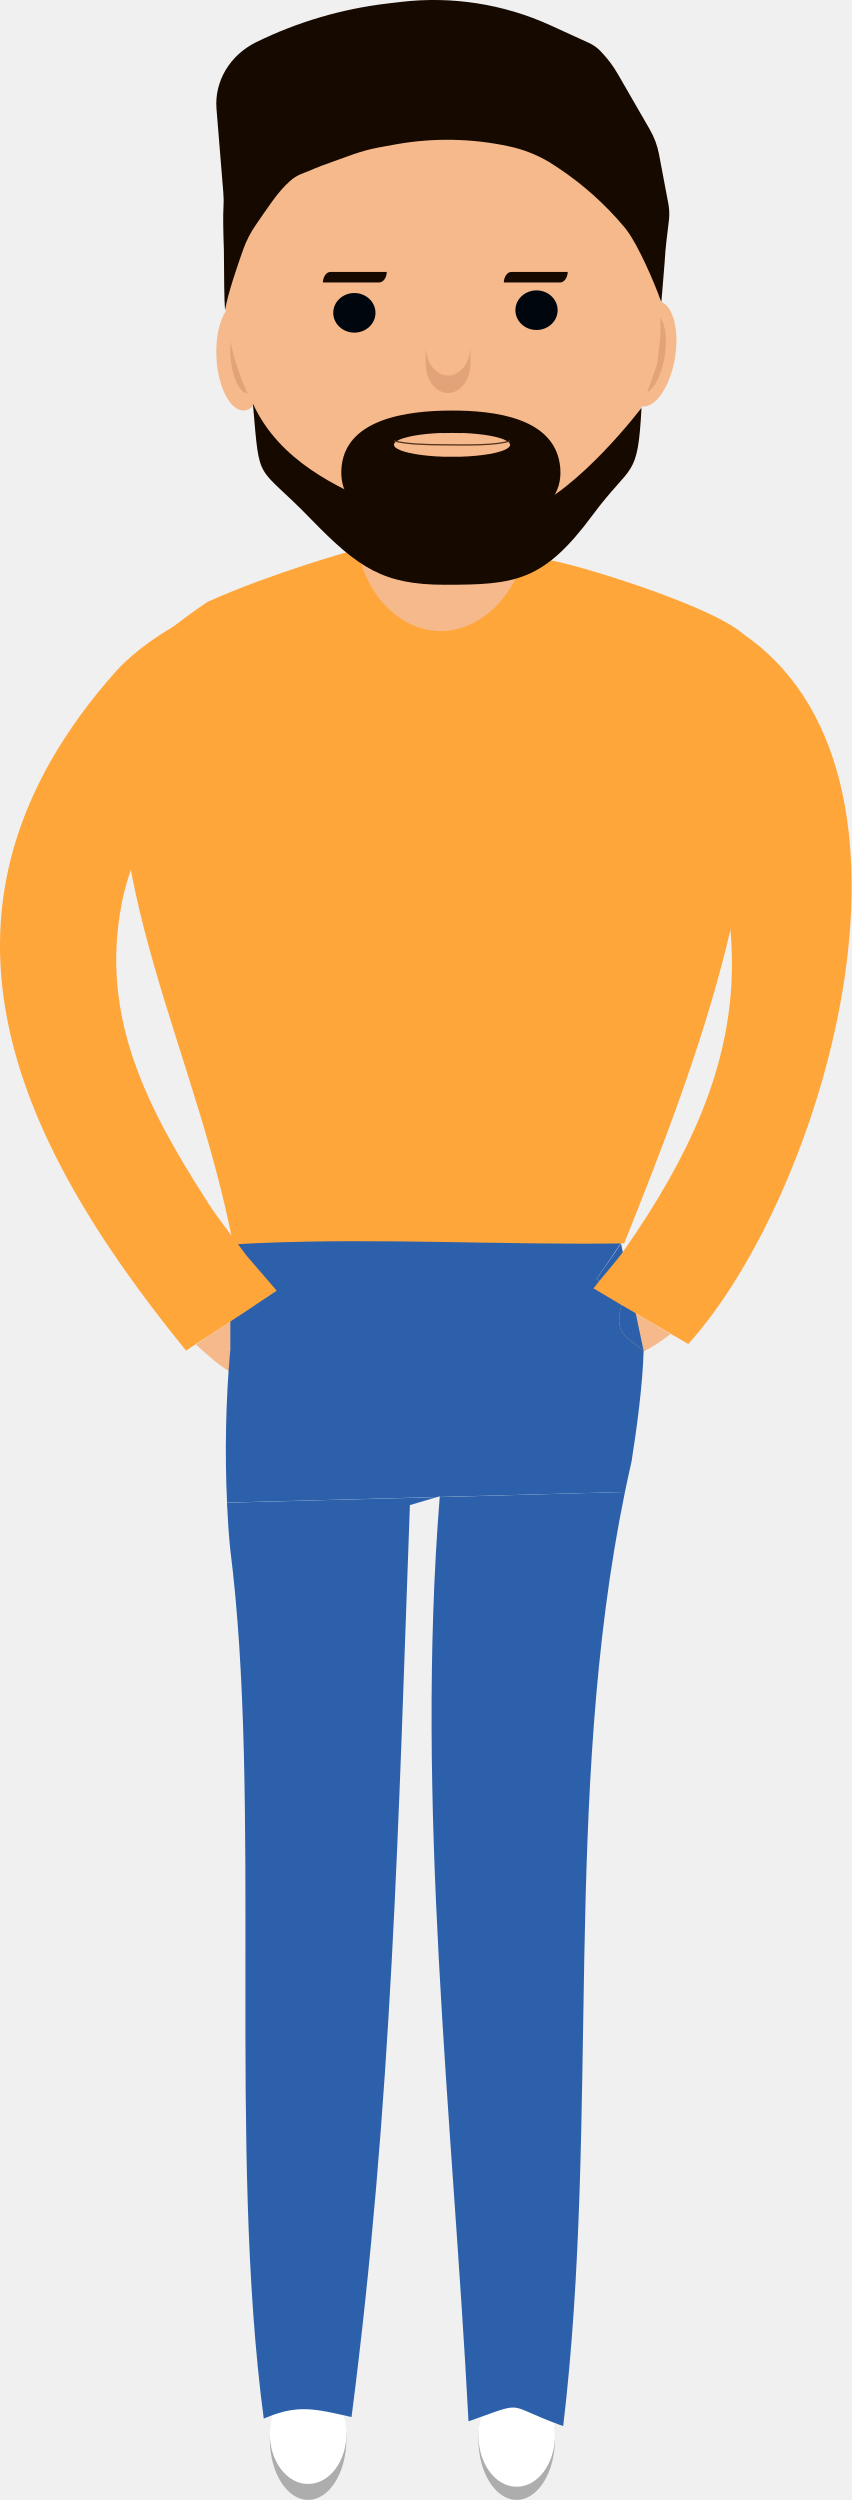
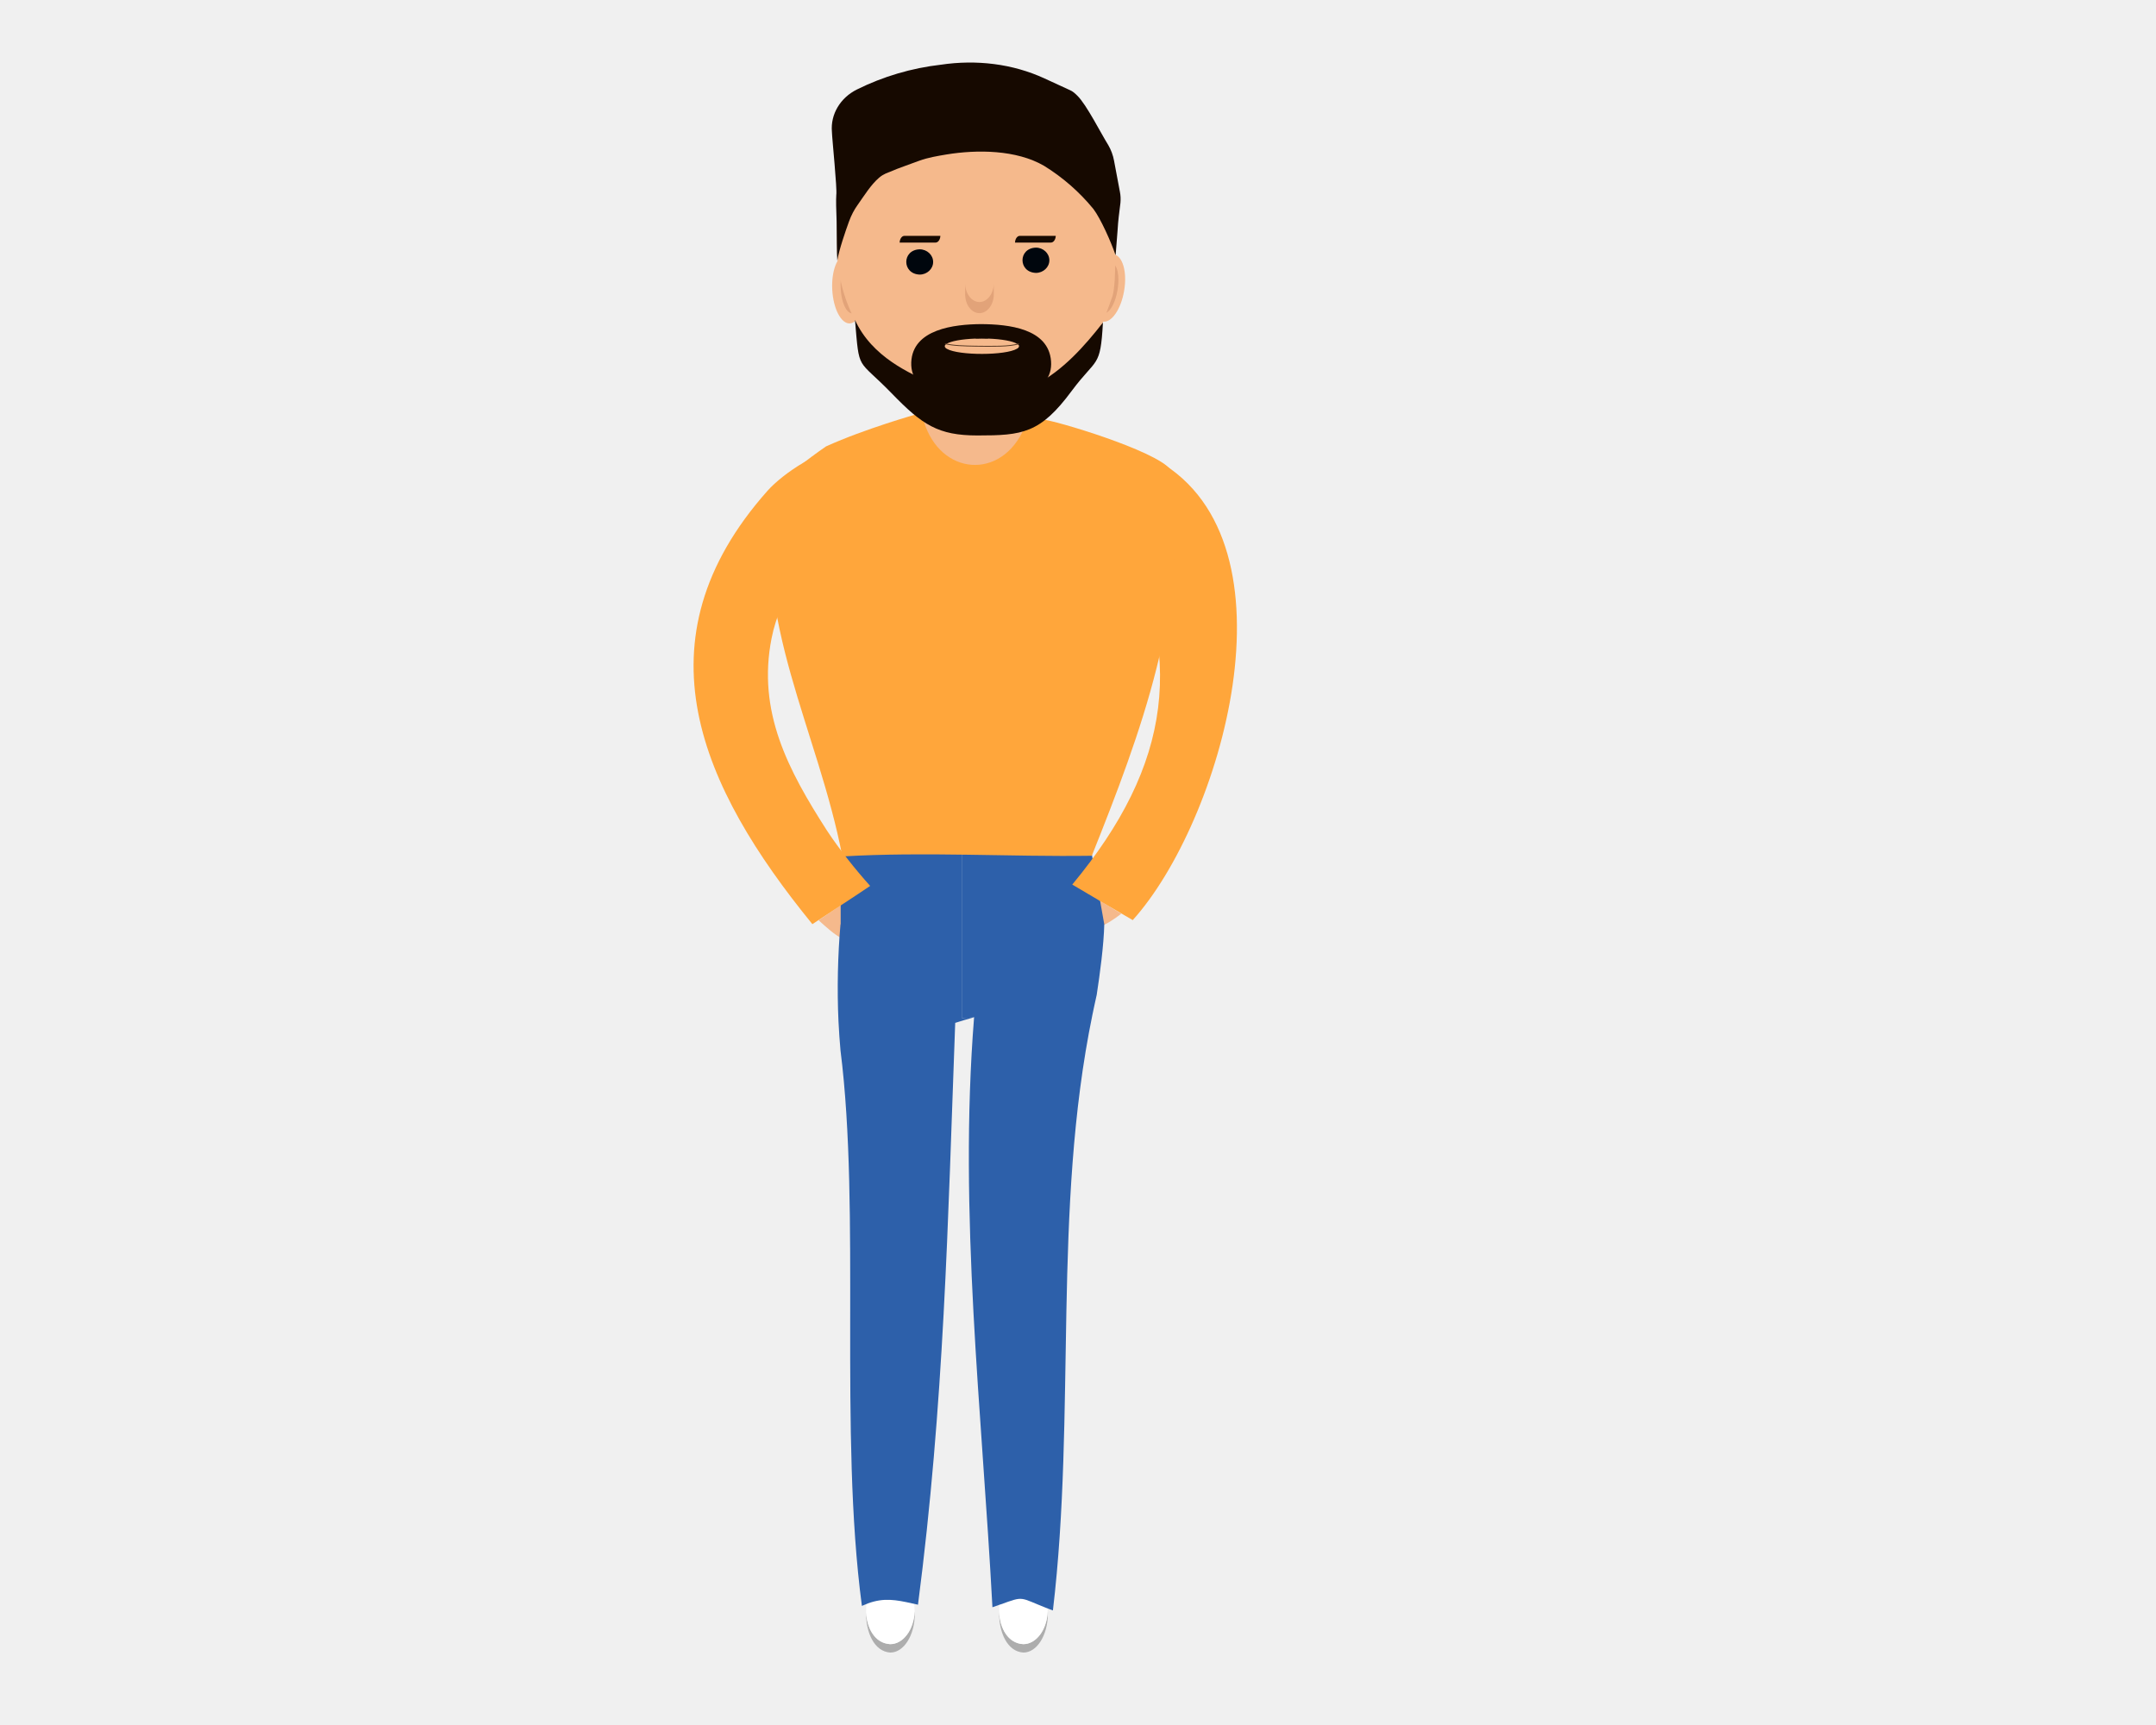
- <svg xmlns="http://www.w3.org/2000/svg" viewBox="0 0 322.6 947">
-   <defs>
-     <style>.cls-1{fill:#f5b98c;}.cls-2{fill:#2d60aa;}.cls-3{fill:#adadad;}.cls-4{fill:#fff;}.cls-5{fill:#ffa63b;}.cls-6{fill:#e2a379;}.cls-7{fill:#160900;}.cls-8{fill:#00060d;}.cls-9{fill:none;stroke:#533520;stroke-miterlimit:10;stroke-width:0.5px;}</style>
-   </defs>
-   <g id="Layer_2" data-name="Layer 2">
-     <g id="Layer_1-2" data-name="Layer 1">
-       <path id="rightHand" class="cls-1" d="M228.8,490.58c-5.75,6.17-11.62,13.73-2.75,20.19,9.85,7.18,19.39,1.06,27.94-5.41-6.11-3.79-12.41-7.34-18.63-11C233.21,493.07,231.09,491.71,228.8,490.58Z" />
-       <path id="leftHand" class="cls-1" d="M105.5,518.64c-11.75,9.37-22.19-1.22-31.25-9.31,6.21-4.39,12.67-8.45,19-12.67,2.3-1.52,4.54-3.17,7-4.49C107.71,499.68,116.21,510.09,105.5,518.64Z" />
-       <path class="cls-2" d="M243.8,511.66c-6.06-5.15-10-5.66-9.14-13.82a15.61,15.61,0,0,1,1.76-5.67q-5.25-3.87-10.48-7.75c3.57-5,6.11-8.52,9.29-13.42Z" />
-       <g id="legs">
-         <path class="cls-2" d="M243.8,511.66c-.32,12.51-2.58,29.48-4.55,41.85q-1.32,5.81-2.52,11.64l-70.17,1.9c0-.08,0-.16,0-.24l-.89.26-4,.11-75.67,2a435.52,435.52,0,0,1,1.19-57.56l.06-.05V485l-.48-.58c0-.33,3.48-28.42,3.48-28.42l142.92-4.44c1.68,5,3.3,10,4.78,15.06-.62,1-1.24,1.94-1.87,2.91q-4.77,7.35-10.12,14.89,5.22,3.88,10.48,7.75a15.61,15.61,0,0,0-1.76,5.67C233.82,506,237.74,506.51,243.8,511.66Z" />
-         <g id="leftLeg">
-           <g id="leftFeet">
-             <ellipse class="cls-3" cx="116.73" cy="924" rx="23" ry="14.5" transform="translate(-807.42 1039.56) rotate(-89.93)" />
-             <ellipse class="cls-4" cx="116.73" cy="922" rx="19" ry="14.5" transform="translate(-805.42 1037.53) rotate(-89.93)" />
-           </g>
-           <path class="cls-2" d="M165.69,567.07l-4.08,1.19c-2.11.61-4.23,1.24-6.34,1.87-4.37,119.62-6.65,226.09-22.11,345.44l-.84-.19c-12.45-2.77-19.29-4.64-31.07.24l-1.34.56c-13.72-103.1-.56-234-12.74-329.69-.53-5.51-.93-11.31-1.19-17.27l75.67-2Z" />
-         </g>
-         <g id="rightLeg">
-           <g id="rightFeet">
-             <ellipse class="cls-3" cx="195.73" cy="924" rx="23" ry="14.5" transform="translate(-728.52 1118.56) rotate(-89.93)" />
-             <ellipse class="cls-4" cx="195.73" cy="922.5" rx="19.5" ry="14.5" transform="translate(-727.01 1117.08) rotate(-89.93)" />
-           </g>
-           <path class="cls-2" d="M236.73,565.15C212.9,681.29,227.28,801.74,213.34,919l-1.48-.53c-19.77-7.21-13.1-8.9-30.67-2.6l-3.72,1.32c-6.16-116.6-20.18-233.34-10.91-350.1Z" />
-         </g>
-       </g>
-       <path id="rightArm" class="cls-5" d="M275.8,236.56C266,247.17,257.07,256.82,251,270c38,78.69,36.07,130.94-14.4,203.33-3.61,5.18-8,9.71-11.78,14.71l4.09,2.42,6.48,3.85q9.34,5.49,18.7,10.94l6.61,3.87C313.16,451.14,361.45,286,275.8,236.56Z" />
-       <path id="leftArm" class="cls-5" d="M104.82,488.91,100.18,492l-2.63,1.76L95,495.48l-1.76,1.17-14.34,9.42c-1.58,1-3.3,2.18-4.75,3.12s-2.16,1.4-3.66,2.43C4.36,430.44-35.28,343.42,43.9,254.31c9.15-10.3,32.15-26,49.13-26.09.3,0,.79-.31.84-.2s0,.1,0,.15c.67,15.08-5.32,29.93-8.34,44.78-16.8,20.59-34.16,42.78-39.33,68.84-8.68,43.73,9.92,78.53,32.88,114.28,3.7,5.76,10,13.65,14.34,19.62.21.29.55.63.82.95C97.73,480.73,101.28,484.86,104.82,488.91Z" />
-       <path id="torso" class="cls-5" d="M236.44,471c-46.14.65-91.84-2.05-137.93-.14-3.39.14-6.78.32-10.19.51-1.38-7.17-3-14.22-4.72-21.16-9.76-39-24.19-74.79-32.3-112.15-5.83-26.92-8.37-54.66-3.5-85A217.5,217.5,0,0,1,78.59,228c.24-.11.48-.23.73-.33,24-10.69,53.1-18.8,53.1-18.8l60.91,1.74L209,212.32c12.7,2.3,73.76,21.25,75.08,31.64C294,322.24,265.67,398,236.44,471Z" />
-       <g id="head">
-         <ellipse class="cls-1" cx="246.23" cy="134" rx="20.21" ry="9.57" transform="translate(73.9 355.11) rotate(-80.62)" />
-         <ellipse class="cls-6" cx="245.73" cy="134" rx="15.16" ry="6.11" transform="translate(74.25 355.21) rotate(-80.82)" />
-         <ellipse class="cls-1" cx="91.73" cy="134.5" rx="9.45" ry="20.52" transform="matrix(1, -0.05, 0.05, 1, -7.01, 5.06)" />
-         <ellipse class="cls-6" cx="93.23" cy="134" rx="5.95" ry="15.02" transform="translate(-6.99 5.14) rotate(-3.04)" />
-         <path id="face" class="cls-1" d="M195.24,35h-57.1c-29.22,0-52.91,26.36-52.91,58.9v16.58a92.85,92.85,0,0,0,10,41.47c11.85,23.6,29.29,54.87,41.5,61.16,4.25,14.34,15.46,24.8,28,25.86,13,1.09,25.69-8,31.52-22q3.27-.8,6.57-1.81c22-6.75,43.49-69.51,45.62-75.84.11-.34.21-.67.3-1l.2-.86a12,12,0,0,0,.3-1.89c.33-3.81.95-6.6.95-10.63V96.23C250.23,62.42,225.61,35,195.24,35Zm-23.9,128.66c1.16,0,2.31,0,3.42.05a1.87,1.87,0,0,0-1,.77,2.78,2.78,0,0,1-4.82,0,1.74,1.74,0,0,0-1-.77C169,163.68,170.18,163.66,171.34,163.66Z" />
-         <path class="cls-7" d="M243,154.49C241.56,181.82,239.4,175,224.56,195c-18.72,25.33-29.32,26.51-56,26.51-23.32,0-32.79-6.33-50.83-24.94-20.88-21.55-19.22-12.35-21.94-43.72,10.12,22.24,32.89,31.85,46.59,38.11,17.36,7.93,36,10.28,56.36,2.71S243,154.49,243,154.49Z" />
-         <ellipse class="cls-8" cx="134.23" cy="118.5" rx="8" ry="7.5" />
-         <ellipse class="cls-8" cx="203.23" cy="117.5" rx="8" ry="7.5" />
-         <path class="cls-6" d="M169.73,142.28c-4.67,0-8.5-5.05-8.5-11.23v6.61c0,6.17,3.83,11.22,8.5,11.22s8.5-5,8.5-11.22v-6.61C178.23,137.23,174.41,142.28,169.73,142.28Z" />
-         <path class="cls-7" d="M253.14,77l-3.52-18.63a29.91,29.91,0,0,0-3.52-9.4l-12-20.81a43.2,43.2,0,0,0-6.27-8.41,14.71,14.71,0,0,0-4.38-3.33l-15-6.86A106.59,106.59,0,0,0,151.85.73l-5,.59A153.56,153.56,0,0,0,97,16c-9.92,4.9-15.78,14.75-15,25.12l2.59,31.83a37.54,37.54,0,0,1,.06,5.71c-.19,2.68-.11,8.83.16,15.88.06,9.24.1,18.81.43,23h0c1-6.22,4.91-17.46,6.87-23a40,40,0,0,1,5-9.65c4.09-5.81,8-12.19,12.89-16.45,2.75-2.38,5.14-2.86,7.19-3.75,1.48-.64,3-1.31,4.47-1.86l12.26-4.42a69.78,69.78,0,0,1,9.47-2.54L150,54.67a111,111,0,0,1,42.94.79,50.16,50.16,0,0,1,15,5.88c.1,0,.2.12.3.18,1.22.77,2.38,1.54,3.51,2.28a117.67,117.67,0,0,1,24.65,22.11l.82,1a4.58,4.58,0,0,0,.35.52c4.21,5.6,10.34,19.59,12.79,26.65l.12.31a6.21,6.21,0,0,1,.12-.85l1.15-14c.27-5.46,1-10.87,1.66-16.29A20.84,20.84,0,0,0,253.14,77Z" />
-         <path class="cls-7" d="M125.19,103c-1.55,0-2.82,1.79-2.88,4h21.31c1.56,0,2.83-1.79,2.89-4Z" />
-         <path class="cls-7" d="M193.73,103c-1.55,0-2.82,1.79-2.89,4h21.32c1.56,0,2.83-1.79,2.89-4Z" />
-         <path class="cls-7" d="M212.24,177.43c1.47,19.48-24.5,24.31-40.66,24.45s-43.07-4-42.29-23.71,25.36-22.59,41.45-22.65S210.77,158,212.24,177.43Z" />
-         <path class="cls-1" d="M193.23,168.49v.07a1.6,1.6,0,0,1-.63,1c-.15.13-.33.25-.53.39-2.6,1.59-9.27,2.78-17.44,3.05-1.1,0-2.25,0-3.4,0s-2.3,0-3.39,0c-8-.27-14.65-1.43-17.33-3-.18-.11-.35-.22-.5-.33a1.73,1.73,0,0,1-.78-1.14v-.07a1.56,1.56,0,0,1,.77-1.19v0l.29-.2h0c2.51-1.58,9-2.77,17-3.07h.05a2.12,2.12,0,0,1,.44.05c1.09,0,2.24-.05,3.39-.05s2.3,0,3.4.05a2.52,2.52,0,0,1,.48-.05c8,.3,14.49,1.49,17,3.07a.67.67,0,0,1,.18.11A1.72,1.72,0,0,1,193.23,168.49Z" />
-         <path class="cls-9" d="M149.23,167c4.51,1.23,11.58,1.44,18.27,1.49,9.11.07,20.35.35,25.73-1.49" />
-       </g>
+ <svg xmlns="http://www.w3.org/2000/svg" version="1.1" id="Layer_1" x="0px" y="0px" viewBox="0 0 1280 1024" style="enable-background:new 0 0 1280 1024;" xml:space="preserve">
+   <style type="text/css">
+ 	.st0{fill:#F5B98C;}
+ 	.st1{fill:#ADADAD;}
+ 	.st2{fill:#FFFFFF;}
+ 	.st3{fill:none;stroke:#999999;stroke-width:0.25;stroke-miterlimit:10;}
+ 	.st4{fill:#2D60AA;}
+ 	.st5{fill:#FFA63B;}
+ 	.st6{fill:#E2A379;}
+ 	.st7{fill:#160900;}
+ 	.st8{fill:#00060D;}
+ 	.st9{fill:none;stroke:#533520;stroke-width:0.5;stroke-miterlimit:10;}
+ </style>
+   <path id="rightHand" class="st0" d="M640.6,527.6c-5.8,6.2-11.6,13.7-2.8,20.2c9.9,7.2,19.4,1.1,27.9-5.4  C657.4,537.3,649.1,532.3,640.6,527.6z" />
+   <path id="leftHand" class="st0" d="M517.3,555.6c-11.7,9.4-22.2-1.2-31.3-9.3c8.6-5.9,17.2-11.7,26-17.2  C519.5,536.7,528,547.1,517.3,555.6z" />
+   <g id="leftFeet">
+     <g>
+       <path class="st1" d="M543,956.7c-0.4,10.8-6.8,19.3-14.5,19.3c-9.1-0.5-13.9-9.5-14.3-19c0,0.2,0,0.4,0,0.6    c-0.1,11.3,4.7,22.8,14.4,23.4c8,0,14.5-10.3,14.5-23c0-0.3,0-0.6,0-0.8C543,957,543,956.9,543,956.7z" />
+       <path class="st2" d="M515.5,947.9C515.5,947.8,515.5,947.8,515.5,947.9c2.1-7.1,6.4-12.5,13-12.9c-6.6,0.3-10.9,5.2-13,11.4    c0,0,0,0,0,0.1c-0.2,0.5-0.3,1.1-0.5,1.6c-0.7,2.8-1,5.7-0.9,8.7c0,0.1,0,0.2,0,0.3c0.1-2.6,0.4-5.2,1-7.7    C515.2,948.9,515.3,948.4,515.5,947.9z" />
+       <path class="st2" d="M541.7,948.3c0.3,1,0.6,2.1,0.8,3.3c0.3,1.6,0.5,3.4,0.5,5.2c0-0.2,0-0.3,0-0.5c0-0.2,0-0.5,0-0.7    c0-1.8-0.2-3.5-0.5-5.2c-0.2-1.2-0.5-2.4-0.9-3.5c-2.3-7-7.3-11.8-13.1-11.9C534.3,935,539.3,940.4,541.7,948.3z" />
+       <path class="st2" d="M528.5,976c7.7,0,14-8.5,14.5-19.3c-0.1-1.8-0.2-3.5-0.5-5.2c-0.2-1.1-0.5-2.2-0.8-3.3    c-2.3-7.8-7.3-13.3-13.1-13.3c-6.6,0.4-11,5.8-13,12.8c0,0,0,0,0,0.1c-0.1,0.5-0.3,1-0.4,1.5c-0.6,2.5-0.9,5-1,7.7    C514.6,966.5,519.4,975.5,528.5,976z" />
+     </g>
+     <path class="st3" d="M538,972" />
+   </g>
+   <path id="leftLeg" class="st4" d="M577.5,604.1c-3.5,1-7,2-10.4,3.1c-4.4,119.6-6.6,226.1-22.1,345.4c-0.3-0.1-0.5-0.1-0.8-0.2  c-0.7-0.2-1.5-0.3-2.2-0.5c0,0-0.1,0-0.1,0c-10.2-2.3-17.2-3.5-26.6-0.1c0,0-0.1,0-0.2,0.1c-1.1,0.4-2.2,0.9-3.4,1.4  c-13.7-103.1-0.6-234-12.7-329.7c-0.5-5.5-0.9-11.3-1.2-17.3c-0.9-19.1-0.4-39.8,1.2-57.6c0,0,0,0,0.1,0V522l1-16l71-1.9v100.2  l2.4-0.1L577.5,604.1z" />
+   <g id="rightFeet">
+     <path class="st3" d="M617.5,973" />
+     <g>
+       <path class="st1" d="M622,956.7c-0.4,10.8-6.8,19.3-14.5,19.3c-9.1-0.5-13.9-9.5-14.3-19c0,0.2,0,0.4,0,0.6    c-0.1,11.3,4.7,22.8,14.4,23.4c8,0,14.5-10.3,14.5-23c0-0.3,0-0.6,0-0.8C622,957,622,956.9,622,956.7z" />
+       <path class="st2" d="M594.5,947.9C594.5,947.8,594.5,947.8,594.5,947.9c2.1-7.1,6.4-12.5,13-12.9c-6.6,0.3-10.9,5.2-13,11.4    c0,0,0,0,0,0.1c-0.2,0.5-0.3,1.1-0.5,1.6c-0.7,2.8-1,5.7-0.9,8.7c0,0.1,0,0.2,0,0.3c0.1-2.6,0.4-5.2,1-7.7    C594.2,948.9,594.3,948.4,594.5,947.9z" />
+       <path class="st2" d="M620.7,948.3c0.3,1,0.6,2.1,0.8,3.3c0.3,1.6,0.5,3.4,0.5,5.2c0-0.2,0-0.3,0-0.5c0-0.2,0-0.5,0-0.7    c0-1.8-0.2-3.5-0.5-5.2c-0.2-1.2-0.5-2.4-0.9-3.5c-2.3-7-7.3-11.8-13.1-11.9C613.3,935,618.3,940.4,620.7,948.3z" />
+       <path class="st2" d="M607.5,976c7.7,0,14-8.5,14.5-19.3c-0.1-1.8-0.2-3.5-0.5-5.2c-0.2-1.1-0.5-2.2-0.8-3.3    c-2.3-7.8-7.3-13.3-13.1-13.3c-6.6,0.4-11,5.8-13,12.8c0,0,0,0,0,0.1c-0.1,0.5-0.3,1-0.4,1.5c-0.6,2.5-0.9,5-1,7.7    C593.6,966.5,598.4,975.5,607.5,976z" />
    </g>
  </g>
+   <path id="rightLeg" class="st4" d="M655.6,548.7c-0.3,12.5-2.6,29.5-4.5,41.9c-0.9,3.9-1.7,7.8-2.5,11.6  C624.7,718.3,639,838.7,625.1,956c-1.3-0.5-2.5-0.9-3.6-1.4c0,0-0.1,0-0.1,0c-16.3-6.4-13.2-7.3-27.3-2.2c0,0-0.1,0-0.1,0  c-1.4,0.5-3,1.1-4.8,1.7c-6.2-116.6-20.2-233.3-10.9-350.1c0-0.1,0-0.2,0-0.2c-0.3,0.1-0.6,0.2-0.9,0.3l-4,0.1l-2.4,0.1V504.1  l77-2.1v4L655.6,548.7z" />
+   <path id="rightArm" class="st5" d="M687.6,273.6c-9.8,10.6-18.7,20.3-24.8,33.5c42,82.4,32.7,146.9-26.2,218  c11.9,7.1,23.9,14.1,35.9,21.1C724.9,488.1,773.2,322.9,687.6,273.6z" />
+   <path id="leftArm" class="st5" d="M516.6,525.9c-11.4,7.7-22.9,15.1-34.3,22.7c-66.2-81.2-105.8-168.2-26.6-257.3  c9.2-10.3,32.2-26,49.1-26.1c0.4,0,0.9-0.5,0.9,0c0.7,15.1-5.3,29.9-8.3,44.8c-16.8,20.6-34.2,42.8-39.3,68.8  c-8.7,43.7,9.9,78.5,32.9,114.3C498.2,504,507.6,515.9,516.6,525.9z" />
+   <path id="torso" class="st5" d="M648.2,508c-49.5,0.7-98.7-2.5-148.1,0.4c-14.5-75.2-53.5-139.9-40.5-218.3c8.7-8.6,19-17,30.8-25.1  c23.4-10.6,54.1-19.2,53.8-19.1l60.9,1.7l15.7,1.7c12.7,2.3,73.8,21.2,75.1,31.6C705.7,359.2,677.4,435,648.2,508z" />
+   <g id="head">
+     <path class="st0" d="M667.4,172.5c-1.8,11-7.5,19.3-12.7,18.4c-12.4-2.9-6-41.1,6.6-39.9C666.5,151.9,669.3,161.5,667.4,172.5z" />
+     <path class="st6" d="M663.5,172c-1.3,8.3-5.1,14.5-8.5,14c-7.9-1.9-3.2-30.7,4.9-29.9C663.3,156.6,664.9,163.7,663.5,172z" />
+     <path class="st0" d="M494.1,172c0.6,11.3,5.3,20.3,10.5,20c12.4-1.5,10.3-40.8-2.2-41C497.2,151.3,493.5,160.7,494.1,172z" />
+     <path class="st6" d="M499.1,171.3c0.4,8.3,3.5,14.8,6.8,14.7c7.8-1,6.3-29.9-1.6-30C500.9,156.2,498.6,163.1,499.1,171.3z" />
+     <path id="face" class="st0" d="M607,72h-57.1c-29.2,0-52.9,26.4-52.9,58.9v16.6c0,14.4,3.5,28.6,10,41.5   c11.8,23.6,29.3,54.9,41.5,61.2c9.8,32.2,46.1,35.1,59.6,3.9c27.8-1.9,49.1-69.7,52.5-78.7c2.3-8.9,1.3-32.6,1.5-42.1   C662,99.4,637.4,72,607,72z M583.1,200.7c1.2,0,2.3,0,3.4,0.1c-0.4,0.1-0.8,0.4-1,0.8c-1.1,1.9-3.8,1.9-4.8,0   c-0.2-0.4-0.6-0.7-1-0.8C580.8,200.7,582,200.7,583.1,200.7z" />
+     <path class="st7" d="M654.8,191.5c-1.5,27.3-3.6,20.5-18.5,40.5c-18.7,25.3-29.3,26.5-56,26.5c-23.3,0-32.8-6.3-50.8-24.9   c-20.9-21.5-19.2-12.3-21.9-43.7c10.1,22.2,32.9,31.9,46.6,38.1C603.3,250,633.2,219.1,654.8,191.5L654.8,191.5z" />
+     <path class="st8" d="M554,155.5c0,4.1-3.6,7.5-8,7.5c-10.6-0.4-10.6-14.7,0-15C550.4,148,554,151.4,554,155.5z" />
+     <path class="st8" d="M623,154.5c0,4.1-3.6,7.5-8,7.5c-10.6-0.4-10.6-14.7,0-15C619.4,147,623,150.4,623,154.5z" />
+     <path class="st6" d="M581.5,179.3c-4.7,0-8.5-5.1-8.5-11.2v6.6c0,6.2,3.8,11.2,8.5,11.2c4.7,0,8.5-5.1,8.5-11.2v-6.6   C590,174.2,586.2,179.3,581.5,179.3z" />
+     <path class="st7" d="M664.9,114l-3.5-18.6c-0.6-3.3-1.8-6.5-3.5-9.4c-4.1-6.5-12.9-24-18.3-29.2c-1.3-1.3-2.7-2.6-4.4-3.3l-15-6.9   c-19-8.8-40.6-11.3-61.5-8.2c-17.5,2-34.4,7-49.9,14.7c-9.9,4.9-15.8,14.7-14.9,25.1c0.1,4.1,3.2,34.2,2.6,37.5   c-0.2,2.7-0.1,8.8,0.2,15.9c0.1,9.2,0.1,18.8,0.4,23c0,0,0,0,0,0c-0.1,0,0,0,0,0c1-6.2,4.9-17.5,6.9-23c1.4-3.9,3.2-7.2,5-9.7   c4.1-5.8,8-12.2,12.9-16.4c2.8-2.4,5.1-2.9,7.2-3.8c3.1-1.5,13.4-5,16.7-6.3c5.2-1.9,10.8-2.8,16.1-3.7c18.3-3,41.5-2.8,57.9,6.7   c11.2,6.9,21.1,15.6,29.3,25.6c4.4,5.8,10.6,19.8,13.1,27.2l0.1,0.3c0.1-0.6,0-0.3,0.1-0.8l1.1-14c0.3-5.5,1-10.9,1.7-16.3   C665.4,118.1,665.3,116,664.9,114z" />
+     <path class="st7" d="M537,140c-1.6,0-2.8,1.8-2.9,4h21.3c1.6,0,2.8-1.8,2.9-4H537z" />
+     <path class="st7" d="M605.5,140c-1.6,0-2.8,1.8-2.9,4h21.3c1.6,0,2.8-1.8,2.9-4H605.5z" />
+     <path class="st7" d="M624,214.4c1.5,19.5-24.5,24.3-40.7,24.4c-16.2,0.1-43.1-4-42.3-23.7c0.8-19.7,25.4-22.6,41.5-22.7   C598.6,192.5,622.5,194.9,624,214.4z" />
+     <path class="st0" d="M605,205.5C605,205.5,605,205.5,605,205.5c0,0.6-0.6,1.2-1.2,1.5c-6.9,4.1-34.5,4.1-41.6,0.1   c-0.6-0.3-1.3-0.9-1.3-1.5c0-0.5,0.2-0.9,0.8-1.3l0,0c0.1-0.1,0.2-0.1,0.3-0.2c0,0,0,0,0,0c2.5-1.6,9-2.8,17-3.1   c0.2,0,0.3,0,0.5,0.1c2.2-0.1,4.6-0.1,6.8,0c0.2,0,0.3-0.1,0.5-0.1c8,0.3,14.5,1.5,17,3.1c0.1,0,0.1,0.1,0.2,0.1   C604.7,204.6,605,205,605,205.5z" />
+     <path class="st9" d="M561,204c4.5,1.2,11.6,1.4,18.3,1.5c9.1,0.1,20.4,0.4,25.7-1.5" />
+   </g>
</svg>
